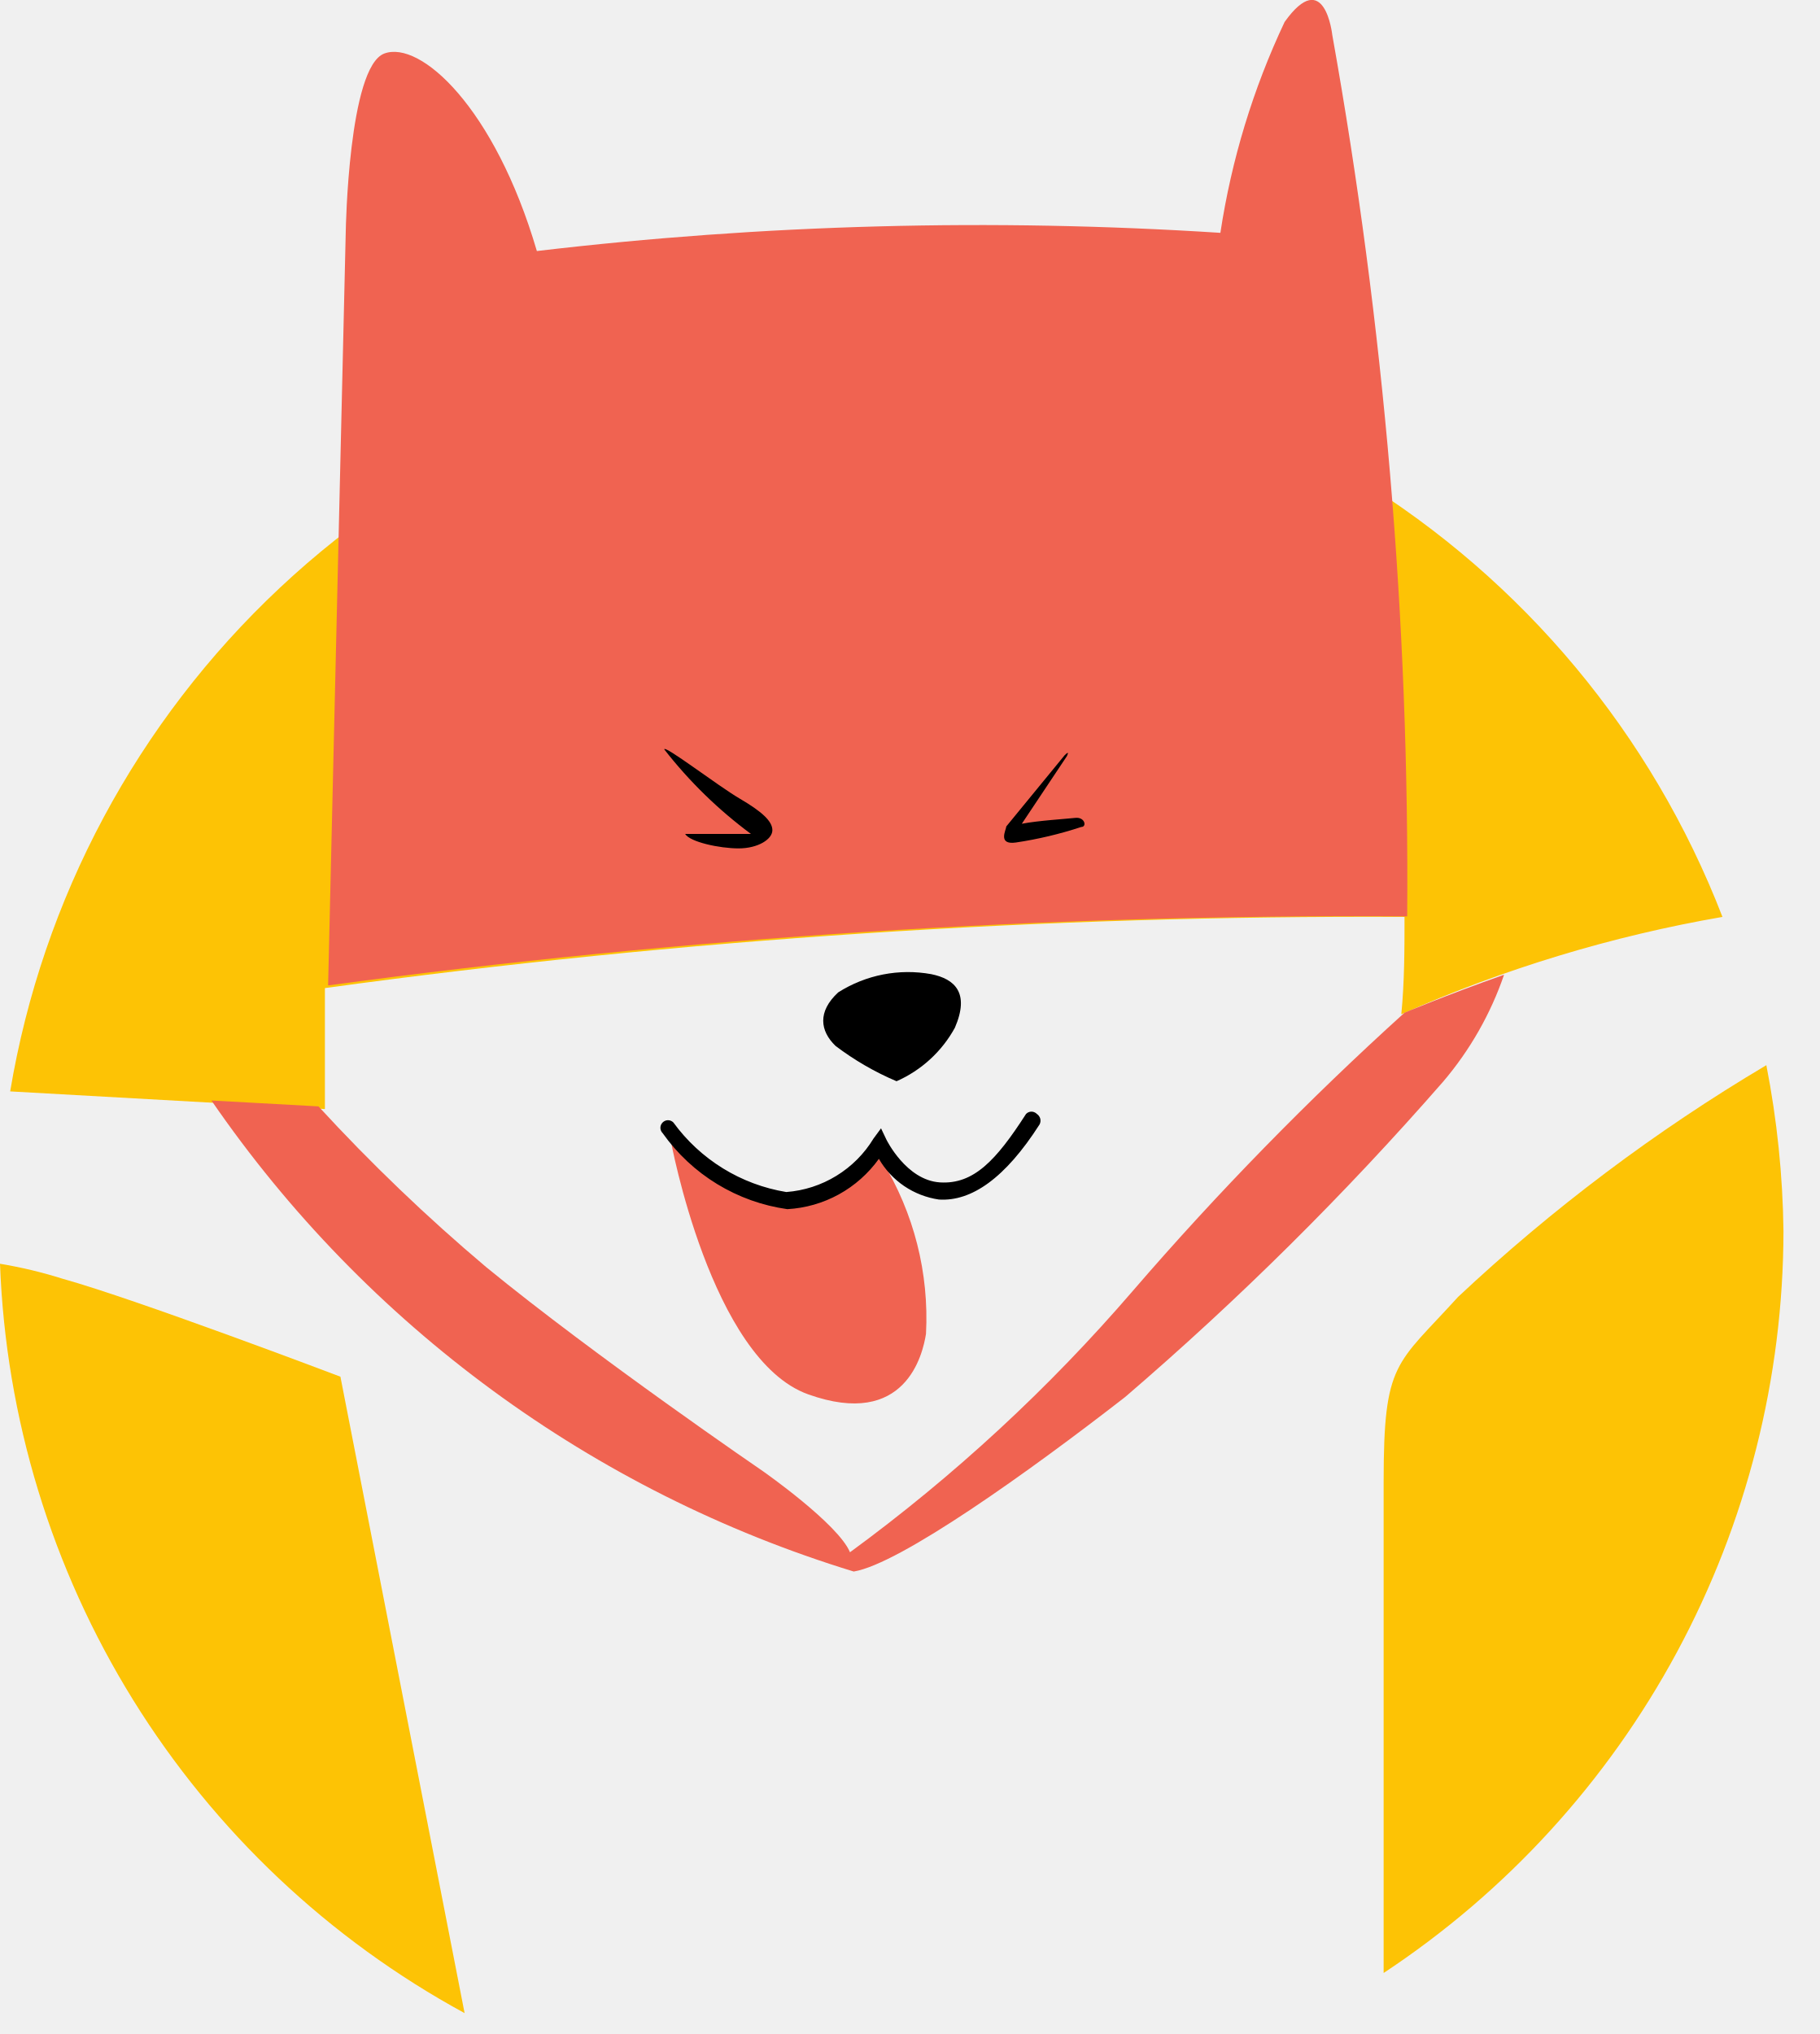
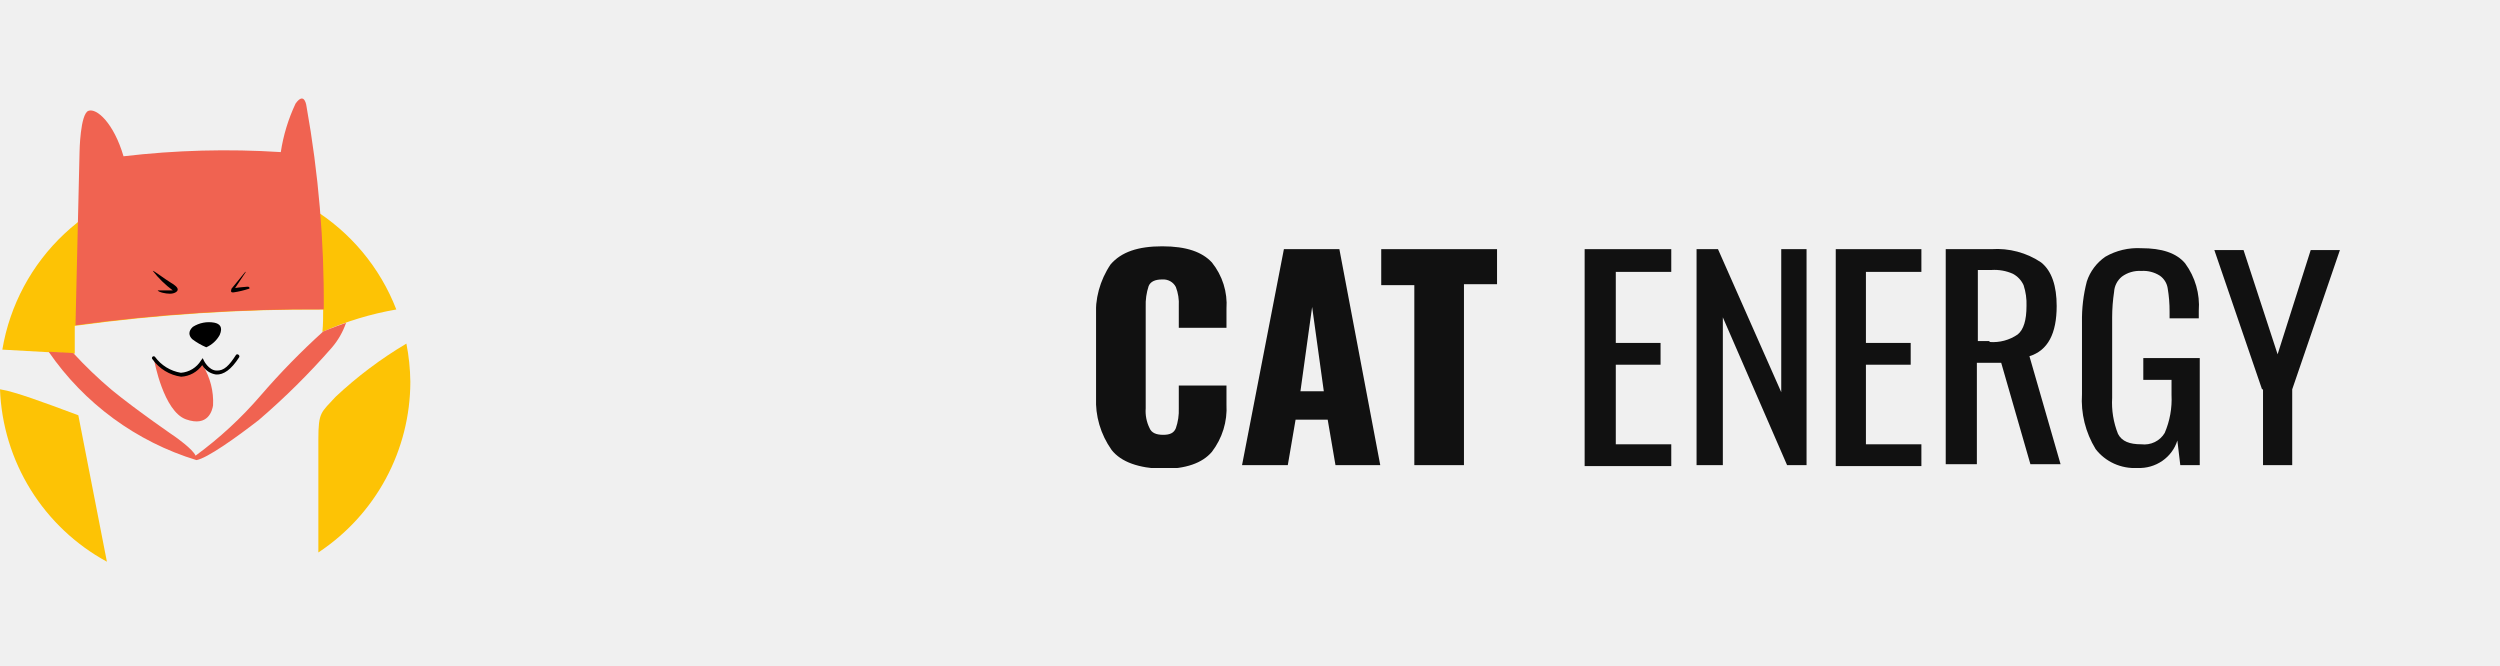
- <svg xmlns="http://www.w3.org/2000/svg" width="34" height="38" viewBox="0 0 34 38" fill="none">
-   <g clip-path="url(#clip0_153_267)">
-     <path d="M6.07 20.72V18.46C12.754 17.542 19.494 17.098 26.24 17.13C26.24 17.73 26.24 18.34 26.18 18.95C28.098 18.099 30.113 17.488 32.18 17.13C30.863 13.722 28.462 10.841 25.347 8.931C22.232 7.021 18.576 6.186 14.941 6.557C11.306 6.927 7.894 8.482 5.229 10.981C2.563 13.48 0.793 16.786 0.19 20.39L6.07 20.72Z" fill="#FDC305" />
-     <path d="M27.24 24.23C26.08 25.51 25.85 25.43 25.85 27.68C25.85 28.59 25.85 32.58 25.85 36.86C28.142 35.346 30.024 33.288 31.328 30.869C32.632 28.451 33.316 25.747 33.32 23C33.307 21.959 33.2 20.922 33 19.9C30.928 21.13 28.997 22.581 27.24 24.23Z" fill="#FDC305" />
-     <path d="M6.36 25.72C6.36 25.72 2.57 24.28 1.17 23.89C0.787 23.769 0.396 23.676 0 23.61C0.108 26.496 0.966 29.304 2.487 31.759C4.009 34.213 6.143 36.23 8.68 37.61L6.36 25.72Z" fill="#FDC305" />
-     <path d="M26.29 17.12C26.331 11.599 25.862 6.085 24.89 0.65C24.89 0.65 24.75 -0.64 24 0.41C23.411 1.658 23.007 2.985 22.8 4.35C18.542 4.076 14.268 4.19 10.03 4.69C9.24 2 7.85 0.75 7.18 1C6.51 1.25 6.46 4.31 6.46 4.31L6.13 18.41C12.811 17.506 19.548 17.075 26.29 17.12Z" fill="#F06351" />
-     <path d="M12.41 14C12.41 13.91 13.41 14.68 13.82 14.92C14.23 15.16 14.43 15.34 14.43 15.51C14.43 15.68 14.16 15.85 13.8 15.85C13.44 15.85 12.89 15.73 12.8 15.58H13.74H14.03C13.421 15.129 12.876 14.598 12.41 14Z" fill="black" />
-     <path d="M19.89 14.11L18.8 15.44C18.8 15.5 18.63 15.79 18.98 15.74C19.394 15.678 19.802 15.581 20.2 15.45C20.31 15.45 20.27 15.26 20.09 15.28C19.91 15.3 19.4 15.33 19.09 15.39L19.93 14.13C19.93 14.13 20 14 19.89 14.11Z" fill="black" />
-     <path d="M16.75 20.2C17.213 19.996 17.597 19.644 17.84 19.2C18.12 18.55 17.84 18.29 17.4 18.2C16.798 18.09 16.177 18.212 15.66 18.54C15.27 18.9 15.32 19.26 15.61 19.54C15.961 19.806 16.344 20.028 16.75 20.2Z" fill="black" />
-     <path d="M16.35 21.45C16.238 21.678 16.082 21.883 15.89 22.05C15.605 22.279 15.255 22.412 14.89 22.43C14.364 22.472 13.841 22.319 13.42 22C13.222 21.881 13.044 21.732 12.89 21.56C12.79 21.449 12.667 21.36 12.53 21.3C12.53 21.3 13.28 25.4 15.1 26.05C16.92 26.7 17.24 25.3 17.3 24.92C17.36 23.785 17.074 22.659 16.48 21.69C16.46 21.38 16.45 21.58 16.35 21.45Z" fill="#F06351" />
-     <path d="M14.71 22.59C14.245 22.525 13.799 22.365 13.398 22.121C12.998 21.877 12.651 21.553 12.38 21.17C12.367 21.157 12.356 21.141 12.349 21.124C12.342 21.107 12.338 21.089 12.338 21.07C12.338 21.051 12.342 21.033 12.349 21.016C12.356 20.999 12.367 20.983 12.38 20.97C12.393 20.957 12.409 20.946 12.426 20.939C12.443 20.932 12.461 20.928 12.48 20.928C12.499 20.928 12.517 20.932 12.534 20.939C12.551 20.946 12.567 20.957 12.58 20.97C13.085 21.664 13.843 22.131 14.69 22.27C15.022 22.245 15.343 22.141 15.626 21.967C15.91 21.793 16.148 21.554 16.32 21.27L16.46 21.08L16.56 21.29C16.56 21.29 16.93 22.05 17.56 22.09C18.19 22.13 18.61 21.68 19.17 20.81C19.183 20.797 19.199 20.786 19.216 20.779C19.233 20.772 19.251 20.768 19.27 20.768C19.289 20.768 19.307 20.772 19.324 20.779C19.341 20.786 19.357 20.797 19.37 20.81C19.402 20.831 19.425 20.863 19.435 20.9C19.444 20.937 19.439 20.977 19.42 21.01C18.78 22.01 18.15 22.45 17.54 22.41C17.308 22.376 17.087 22.29 16.893 22.159C16.699 22.027 16.537 21.853 16.42 21.65C16.223 21.924 15.968 22.151 15.672 22.314C15.376 22.477 15.047 22.571 14.71 22.59Z" fill="black" />
-     <path d="M26.24 18.92C24.445 20.544 22.751 22.277 21.17 24.11C19.599 25.936 17.824 27.577 15.88 29C15.66 28.47 14.26 27.49 14.26 27.49C14.26 27.49 11.13 25.35 9.08 23.67C7.974 22.737 6.929 21.735 5.95 20.67L3.95 20.56C6.84 24.765 11.07 27.868 15.95 29.36C16.81 29.22 19.22 27.5 21.02 26.1C23.139 24.282 25.124 22.313 26.96 20.21C27.462 19.621 27.849 18.942 28.1 18.21C27 18.6 26.24 18.92 26.24 18.92Z" fill="#F06351" />
+ <svg xmlns="http://www.w3.org/2000/svg" width="203" height="54" viewBox="0 0 203 54" fill="none">
+   <g clip-path="url(#clip0_83320_341)">
+     <g clip-path="url(#clip1_83320_341)">
+       <path d="M6.07 28.72V26.46C12.754 25.542 19.494 25.098 26.24 25.13C26.24 25.73 26.24 26.34 26.18 26.95C28.098 26.099 30.113 25.488 32.18 25.13C30.863 21.722 28.462 18.841 25.347 16.931C22.233 15.021 18.576 14.186 14.941 14.557C11.306 14.927 7.894 16.482 5.229 18.981C2.563 21.48 0.793 24.786 0.19 28.39L6.07 28.72Z" fill="#FDC305" />
+       <path d="M27.24 32.23C26.08 33.51 25.85 33.43 25.85 35.68C25.85 36.59 25.85 40.58 25.85 44.86C28.142 43.346 30.024 41.288 31.328 38.869C32.632 36.451 33.316 33.747 33.32 31C33.307 29.959 33.2 28.922 33 27.9C30.928 29.13 28.997 30.581 27.24 32.23Z" fill="#FDC305" />
+       <path d="M6.36 33.72C6.36 33.72 2.57 32.28 1.17 31.89C0.787 31.769 0.396 31.676 0 31.61C0.108 34.496 0.966 37.304 2.487 39.759C4.009 42.213 6.143 44.23 8.68 45.61L6.36 33.72Z" fill="#FDC305" />
+       <path d="M26.29 25.12C26.331 19.599 25.862 14.085 24.89 8.65C24.89 8.65 24.75 7.36 24 8.41C23.411 9.658 23.007 10.985 22.8 12.35C18.542 12.076 14.268 12.19 10.03 12.69C9.24 10 7.85 8.75 7.18 9C6.51 9.25 6.46 12.31 6.46 12.31L6.13 26.41C12.811 25.506 19.548 25.075 26.29 25.12Z" fill="#F06351" />
+       <path d="M12.41 22C12.41 21.91 13.41 22.68 13.82 22.92C14.23 23.16 14.43 23.34 14.43 23.51C14.43 23.68 14.16 23.85 13.8 23.85C13.44 23.85 12.89 23.73 12.8 23.58H13.74H14.03C13.421 23.129 12.876 22.598 12.41 22Z" fill="black" />
+       <path d="M19.89 22.11L18.8 23.44C18.8 23.5 18.63 23.79 18.98 23.74C19.394 23.678 19.802 23.581 20.2 23.45C20.31 23.45 20.27 23.26 20.09 23.28C19.91 23.3 19.4 23.33 19.09 23.39L19.93 22.13C19.93 22.13 20 22 19.89 22.11Z" fill="black" />
+       <path d="M16.75 28.2C17.213 27.996 17.597 27.644 17.84 27.2C18.12 26.55 17.84 26.29 17.4 26.2C16.798 26.09 16.177 26.212 15.66 26.54C15.27 26.9 15.32 27.26 15.61 27.54C15.961 27.806 16.344 28.028 16.75 28.2Z" fill="black" />
+       <path d="M16.35 29.45C16.238 29.678 16.082 29.883 15.89 30.05C15.605 30.279 15.255 30.412 14.89 30.43C14.364 30.472 13.841 30.319 13.42 30C13.222 29.881 13.044 29.732 12.89 29.56C12.79 29.449 12.667 29.36 12.53 29.3C12.53 29.3 13.28 33.4 15.1 34.05C16.92 34.7 17.24 33.3 17.3 32.92C17.36 31.785 17.074 30.659 16.48 29.69C16.46 29.38 16.45 29.58 16.35 29.45Z" fill="#F06351" />
+       <path d="M14.71 30.59C14.245 30.525 13.799 30.365 13.398 30.121C12.998 29.877 12.651 29.553 12.38 29.17C12.367 29.157 12.356 29.141 12.349 29.124C12.342 29.107 12.338 29.089 12.338 29.07C12.338 29.051 12.342 29.033 12.349 29.016C12.356 28.999 12.367 28.983 12.38 28.97C12.393 28.957 12.409 28.946 12.426 28.939C12.443 28.932 12.461 28.928 12.48 28.928C12.499 28.928 12.517 28.932 12.534 28.939C12.551 28.946 12.567 28.957 12.58 28.97C13.085 29.664 13.843 30.131 14.69 30.27C15.022 30.245 15.343 30.141 15.626 29.967C15.91 29.793 16.148 29.554 16.32 29.27L16.46 29.08L16.56 29.29C16.56 29.29 16.93 30.05 17.56 30.09C18.19 30.13 18.61 29.68 19.17 28.81C19.183 28.797 19.199 28.786 19.216 28.779C19.233 28.772 19.251 28.768 19.27 28.768C19.289 28.768 19.307 28.772 19.324 28.779C19.341 28.786 19.357 28.797 19.37 28.81C19.402 28.831 19.425 28.863 19.435 28.9C19.444 28.937 19.439 28.977 19.42 29.01C18.78 30.01 18.15 30.45 17.54 30.41C17.308 30.376 17.087 30.29 16.893 30.159C16.699 30.027 16.537 29.853 16.42 29.65C16.223 29.924 15.968 30.151 15.672 30.314C15.376 30.477 15.047 30.571 14.71 30.59Z" fill="black" />
+       <path d="M26.24 26.92C24.445 28.544 22.751 30.277 21.17 32.11C19.599 33.936 17.824 35.577 15.88 37C15.66 36.47 14.26 35.49 14.26 35.49C14.26 35.49 11.13 33.35 9.08 31.67C7.974 30.737 6.929 29.735 5.95 28.67L3.95 28.56C6.84 32.766 11.07 35.868 15.95 37.36C16.81 37.22 19.22 35.5 21.02 34.1C23.139 32.282 25.124 30.313 26.96 28.21C27.462 27.621 27.849 26.942 28.1 26.21C27 26.6 26.24 26.92 26.24 26.92Z" fill="#F06351" />
+     </g>
+     <g clip-path="url(#clip2_83320_341)">
+       <path d="M90.264 36.538C89.37 35.276 88.925 33.763 89 32.231V25.846C88.892 24.298 89.308 22.758 90.186 21.462C91.055 20.462 92.398 20 94.374 20C96.35 20 97.614 20.462 98.404 21.308C99.263 22.379 99.685 23.721 99.59 25.077V26.615H95.718V24.846C95.749 24.323 95.668 23.799 95.48 23.308C95.38 23.109 95.221 22.945 95.024 22.835C94.827 22.726 94.6 22.676 94.374 22.692C93.821 22.692 93.426 22.846 93.268 23.231C93.089 23.777 93.009 24.35 93.031 24.923V33.154C92.989 33.71 93.098 34.267 93.347 34.769C93.505 35.154 93.9 35.308 94.453 35.308C95.006 35.308 95.322 35.154 95.48 34.769C95.66 34.249 95.74 33.702 95.718 33.154V31.308H99.59V32.846C99.67 34.224 99.251 35.585 98.404 36.692C97.614 37.615 96.271 38.077 94.374 38.077C92.477 38 91.055 37.538 90.264 36.538Z" fill="#111111" />
+       <path d="M104.253 20.231H108.757L112.077 37.769H108.441L107.809 34.077H105.201L104.569 37.769H100.854L104.253 20.231ZM107.493 31.769L106.545 24.923L105.596 31.769H107.493Z" fill="#111111" />
+       <path d="M114.843 23.154H112.156V20.231H121.56V23.077H118.873V37.769H114.843V23.154Z" fill="#111111" />
+       <path d="M128.752 20.231H135.707V22.077H131.202V27.846H134.837V29.615H131.202V36.077H135.707V37.846H128.673V20.231H128.752Z" fill="#111111" />
+       <path d="M137.761 20.231H139.5L144.637 31.846V20.231H146.692V37.769H145.111L139.895 25.769V37.769H137.761V20.231Z" fill="#111111" />
+       <path d="M149.063 20.231H156.017V22.077H151.513V27.846H155.148V29.615H151.513V36.077H156.017V37.846H149.063V20.231Z" fill="#111111" />
+       <path d="M158.072 20.231H161.707C163.137 20.135 164.559 20.514 165.738 21.308C166.607 22 167.002 23.231 167.002 24.846C167.002 27.077 166.291 28.462 164.79 28.923L167.318 37.692H164.869L162.498 29.462H160.522V37.692H157.993V20.231H158.072ZM161.549 27.769C162.364 27.835 163.176 27.616 163.841 27.154C164.315 26.769 164.552 26 164.552 24.846C164.574 24.273 164.494 23.7 164.315 23.154C164.137 22.762 163.832 22.437 163.446 22.231C162.902 21.989 162.304 21.884 161.707 21.923H160.601V27.692H161.549V27.769Z" fill="#111111" />
+       <path d="M170.163 36.462C169.342 35.117 168.956 33.562 169.057 32V26.154C169.038 25.039 169.17 23.927 169.452 22.846C169.717 22.039 170.244 21.337 170.954 20.846C171.836 20.338 172.854 20.097 173.878 20.154C175.538 20.154 176.723 20.538 177.434 21.385C178.252 22.502 178.644 23.862 178.541 25.231V25.846H176.17V25.308C176.173 24.663 176.12 24.02 176.012 23.385C175.945 22.983 175.718 22.623 175.379 22.385C174.935 22.101 174.408 21.966 173.878 22C173.311 21.965 172.75 22.128 172.297 22.462C172.111 22.614 171.959 22.802 171.851 23.013C171.742 23.225 171.679 23.456 171.665 23.692C171.561 24.38 171.508 25.074 171.507 25.769V32.308C171.449 33.304 171.61 34.301 171.981 35.231C172.297 35.846 172.93 36.077 173.878 36.077C174.252 36.122 174.632 36.059 174.97 35.895C175.307 35.73 175.587 35.473 175.775 35.154C176.192 34.181 176.381 33.13 176.328 32.077V30.846H174.036V29.077H178.62V37.769H177.039L176.802 35.769C176.595 36.44 176.163 37.023 175.576 37.427C174.989 37.831 174.28 38.033 173.562 38C172.909 38.037 172.256 37.916 171.663 37.648C171.07 37.379 170.555 36.972 170.163 36.462Z" fill="#111111" />
+       <path d="M183.678 31.615L179.805 20.308H182.176L184.942 28.769L187.629 20.308H190L186.128 31.615V37.769H183.757V31.615H183.678Z" fill="#111111" />
+     </g>
  </g>
  <defs>
-     <clipPath id="clip0_153_267">
-       <rect width="33.32" height="37.61" fill="white" />
+     <clipPath id="clip0_83320_341">
+       <rect width="203" height="54" fill="white" />
+     </clipPath>
+     <clipPath id="clip1_83320_341">
+       <rect width="33.32" height="37.61" fill="white" transform="translate(0 8)" />
+     </clipPath>
+     <clipPath id="clip2_83320_341">
+       <rect width="101" height="18" fill="white" transform="translate(89 20)" />
    </clipPath>
  </defs>
</svg>
